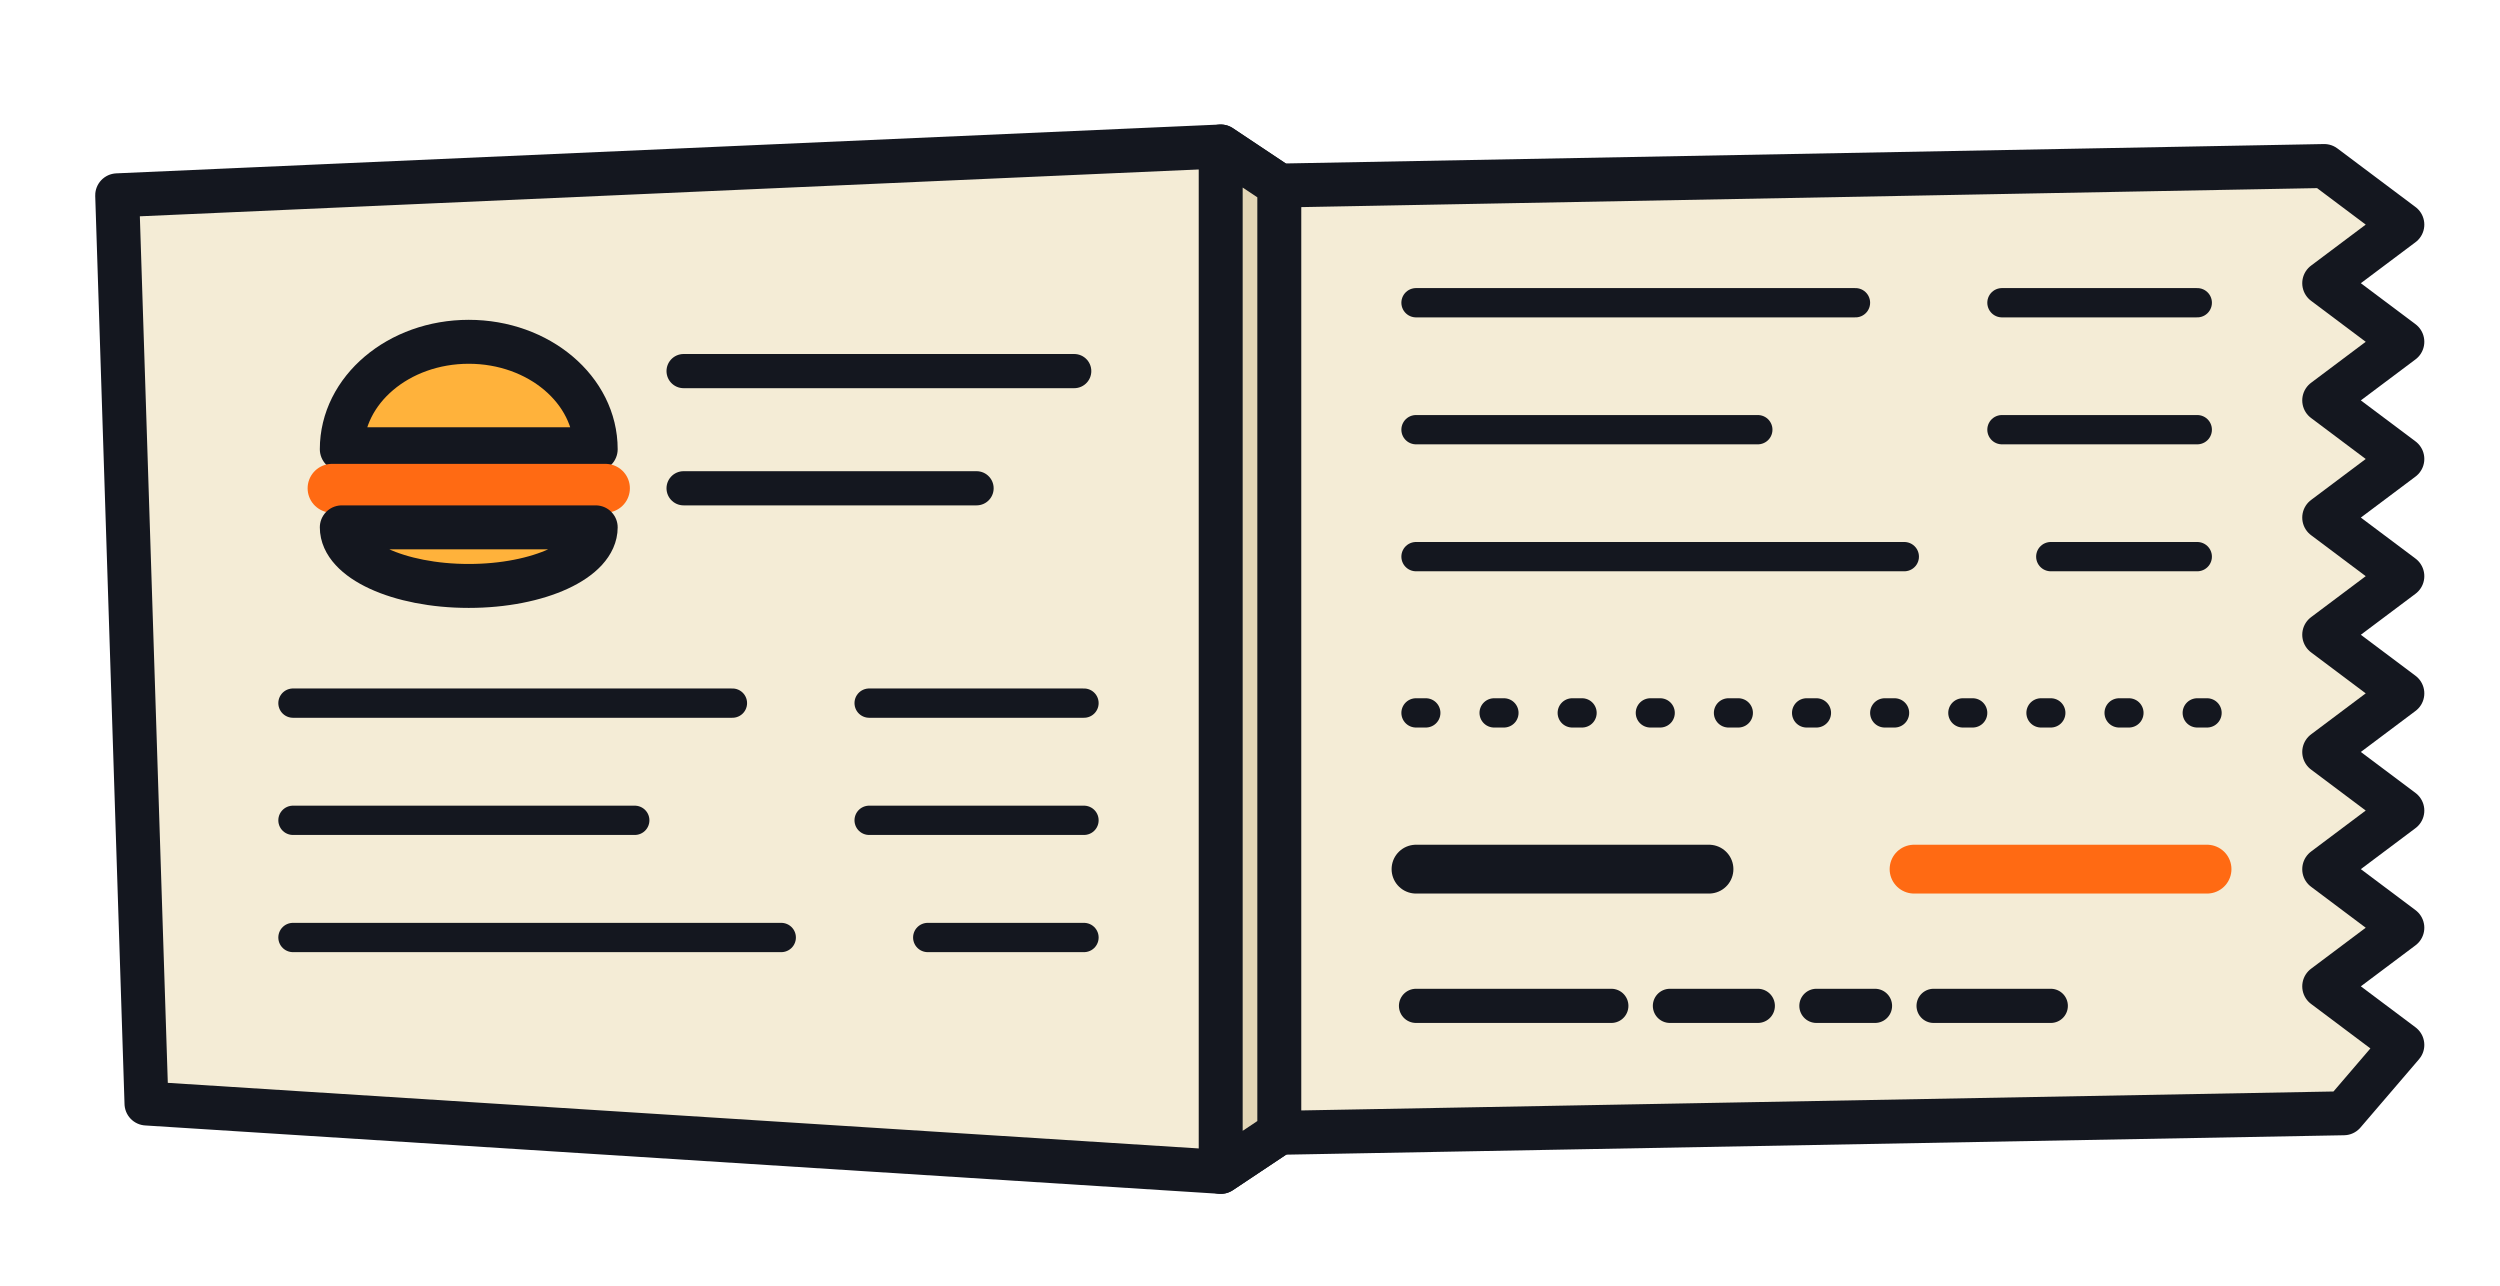
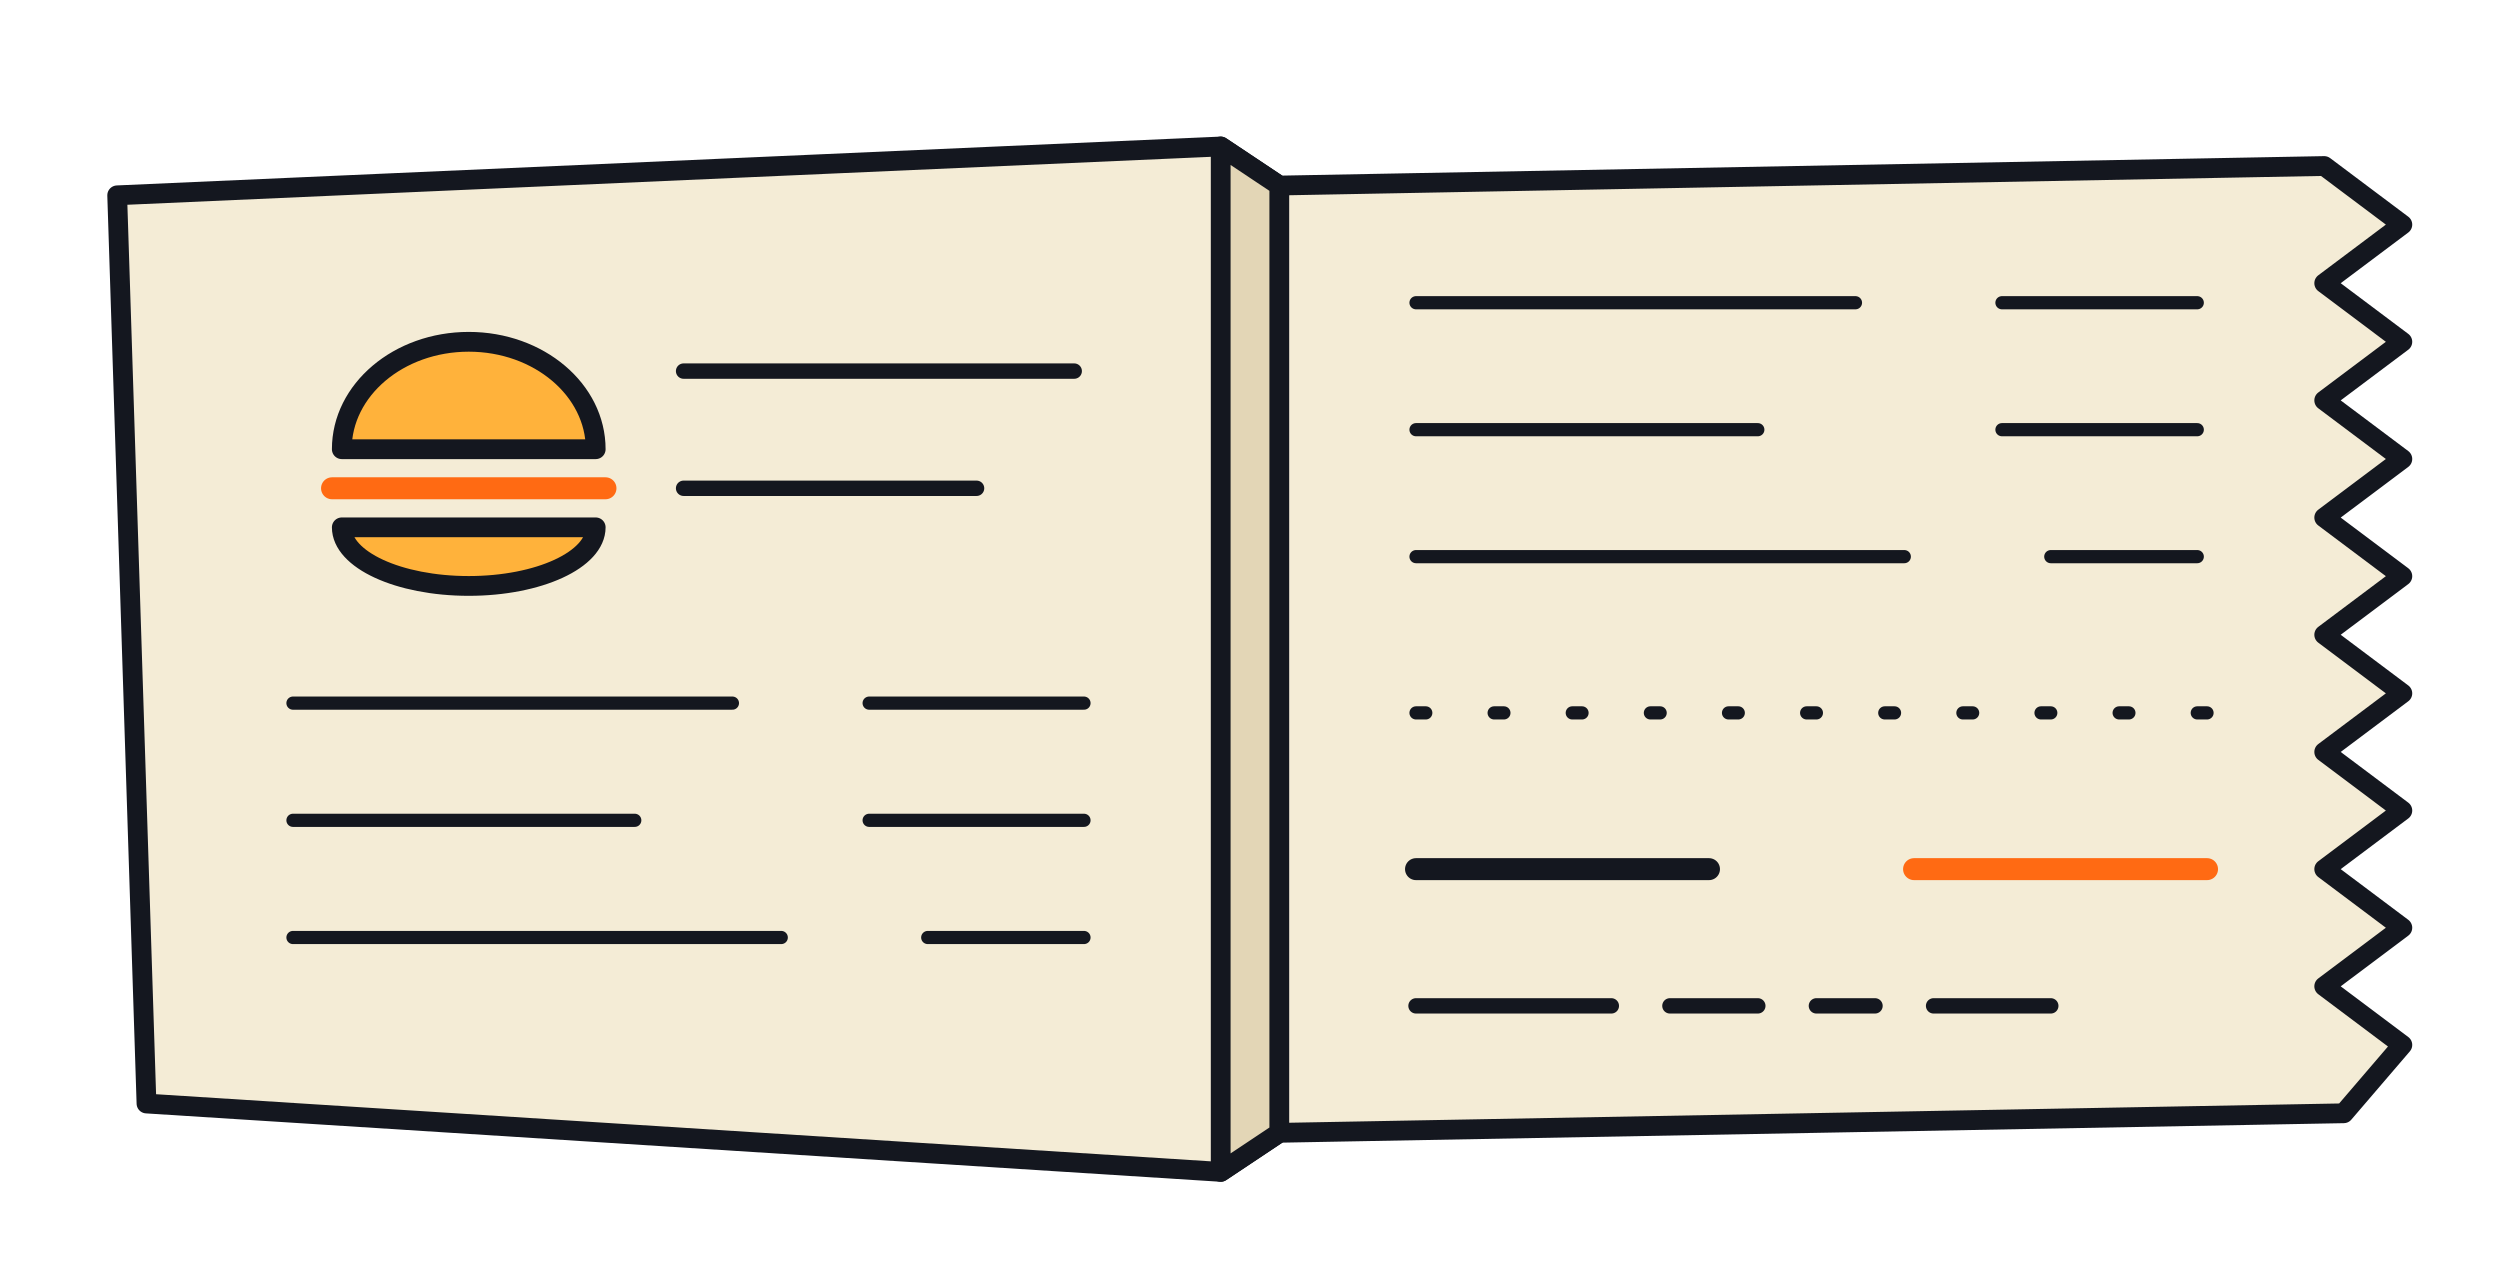
<svg xmlns="http://www.w3.org/2000/svg" viewBox="0 0 512 263.36">
-   <g stroke="#14171f" stroke-width="9" stroke-linejoin="round" stroke-linecap="round">
+   <g stroke="#14171f" stroke-width="4.05" stroke-linejoin="round" stroke-linecap="round">
    <path d="M24 40 L250 30 L262 38 L476 34 L492 46 L476 58 L492 70 L476 82 L492 94 L476 106 L492 118 L476 130 L492 142 L476 154 L492 166 L476 178 L492 190 L476 202 L492 214 L480 228 L262 232 L250 240 L30 226 Z" fill="#f4ecd6" />
    <path d="M250 30 L262 38 L262 232 L250 240 Z" fill="#e3d6b6" />
    <g transform="translate(70 70)">
      <path d="M0 22 A26 22 0 0 1 52 22 Z" fill="#ffb23b" />
-       <path d="M-2 30 H54" stroke="#ff6a13" stroke-width="10" />
+       <path d="M-2 30 H54" stroke="#ff6a13" stroke-width="4.50" />
      <path d="M0 38 H52 A26 12 0 0 1 0 38 Z" fill="#ffb23b" />
    </g>
-     <path d="M140 76 H220 M140 100 H200" stroke-width="7" />
-     <path d="M60 144 H150 M178 144 H222 M60 168 H130 M178 168 H222 M60 192 H160 M190 192 H222" stroke-width="6" />
-     <path d="M290 62 H380 M410 62 H450 M290 88 H360 M410 88 H450 M290 114 H390 M420 114 H450" stroke-width="6" />
-     <path d="M290 146 H452" stroke-dasharray="2 14" stroke-width="6" />
-     <path d="M290 178 H350" stroke-width="10" />
-     <path d="M392 178 H452" stroke="#ff6a13" stroke-width="10" />
-     <path d="M290 206 H330 M342 206 H360 M372 206 H384 M396 206 H420" stroke-width="7" />
+     <path d="M140 76 H220 M140 100 H200" stroke-width="3.15" />
+     <path d="M60 144 H150 M178 144 H222 M60 168 H130 M178 168 H222 M60 192 H160 M190 192 H222" stroke-width="2.70" />
+     <path d="M290 62 H380 M410 62 H450 M290 88 H360 M410 88 H450 M290 114 H390 M420 114 H450" stroke-width="2.70" />
+     <path d="M290 146 H452" stroke-dasharray="2 14" stroke-width="2.70" />
+     <path d="M290 178 H350" stroke-width="4.50" />
+     <path d="M392 178 H452" stroke="#ff6a13" stroke-width="4.50" />
+     <path d="M290 206 H330 M342 206 H360 M372 206 H384 M396 206 H420" stroke-width="3.15" />
  </g>
</svg>
